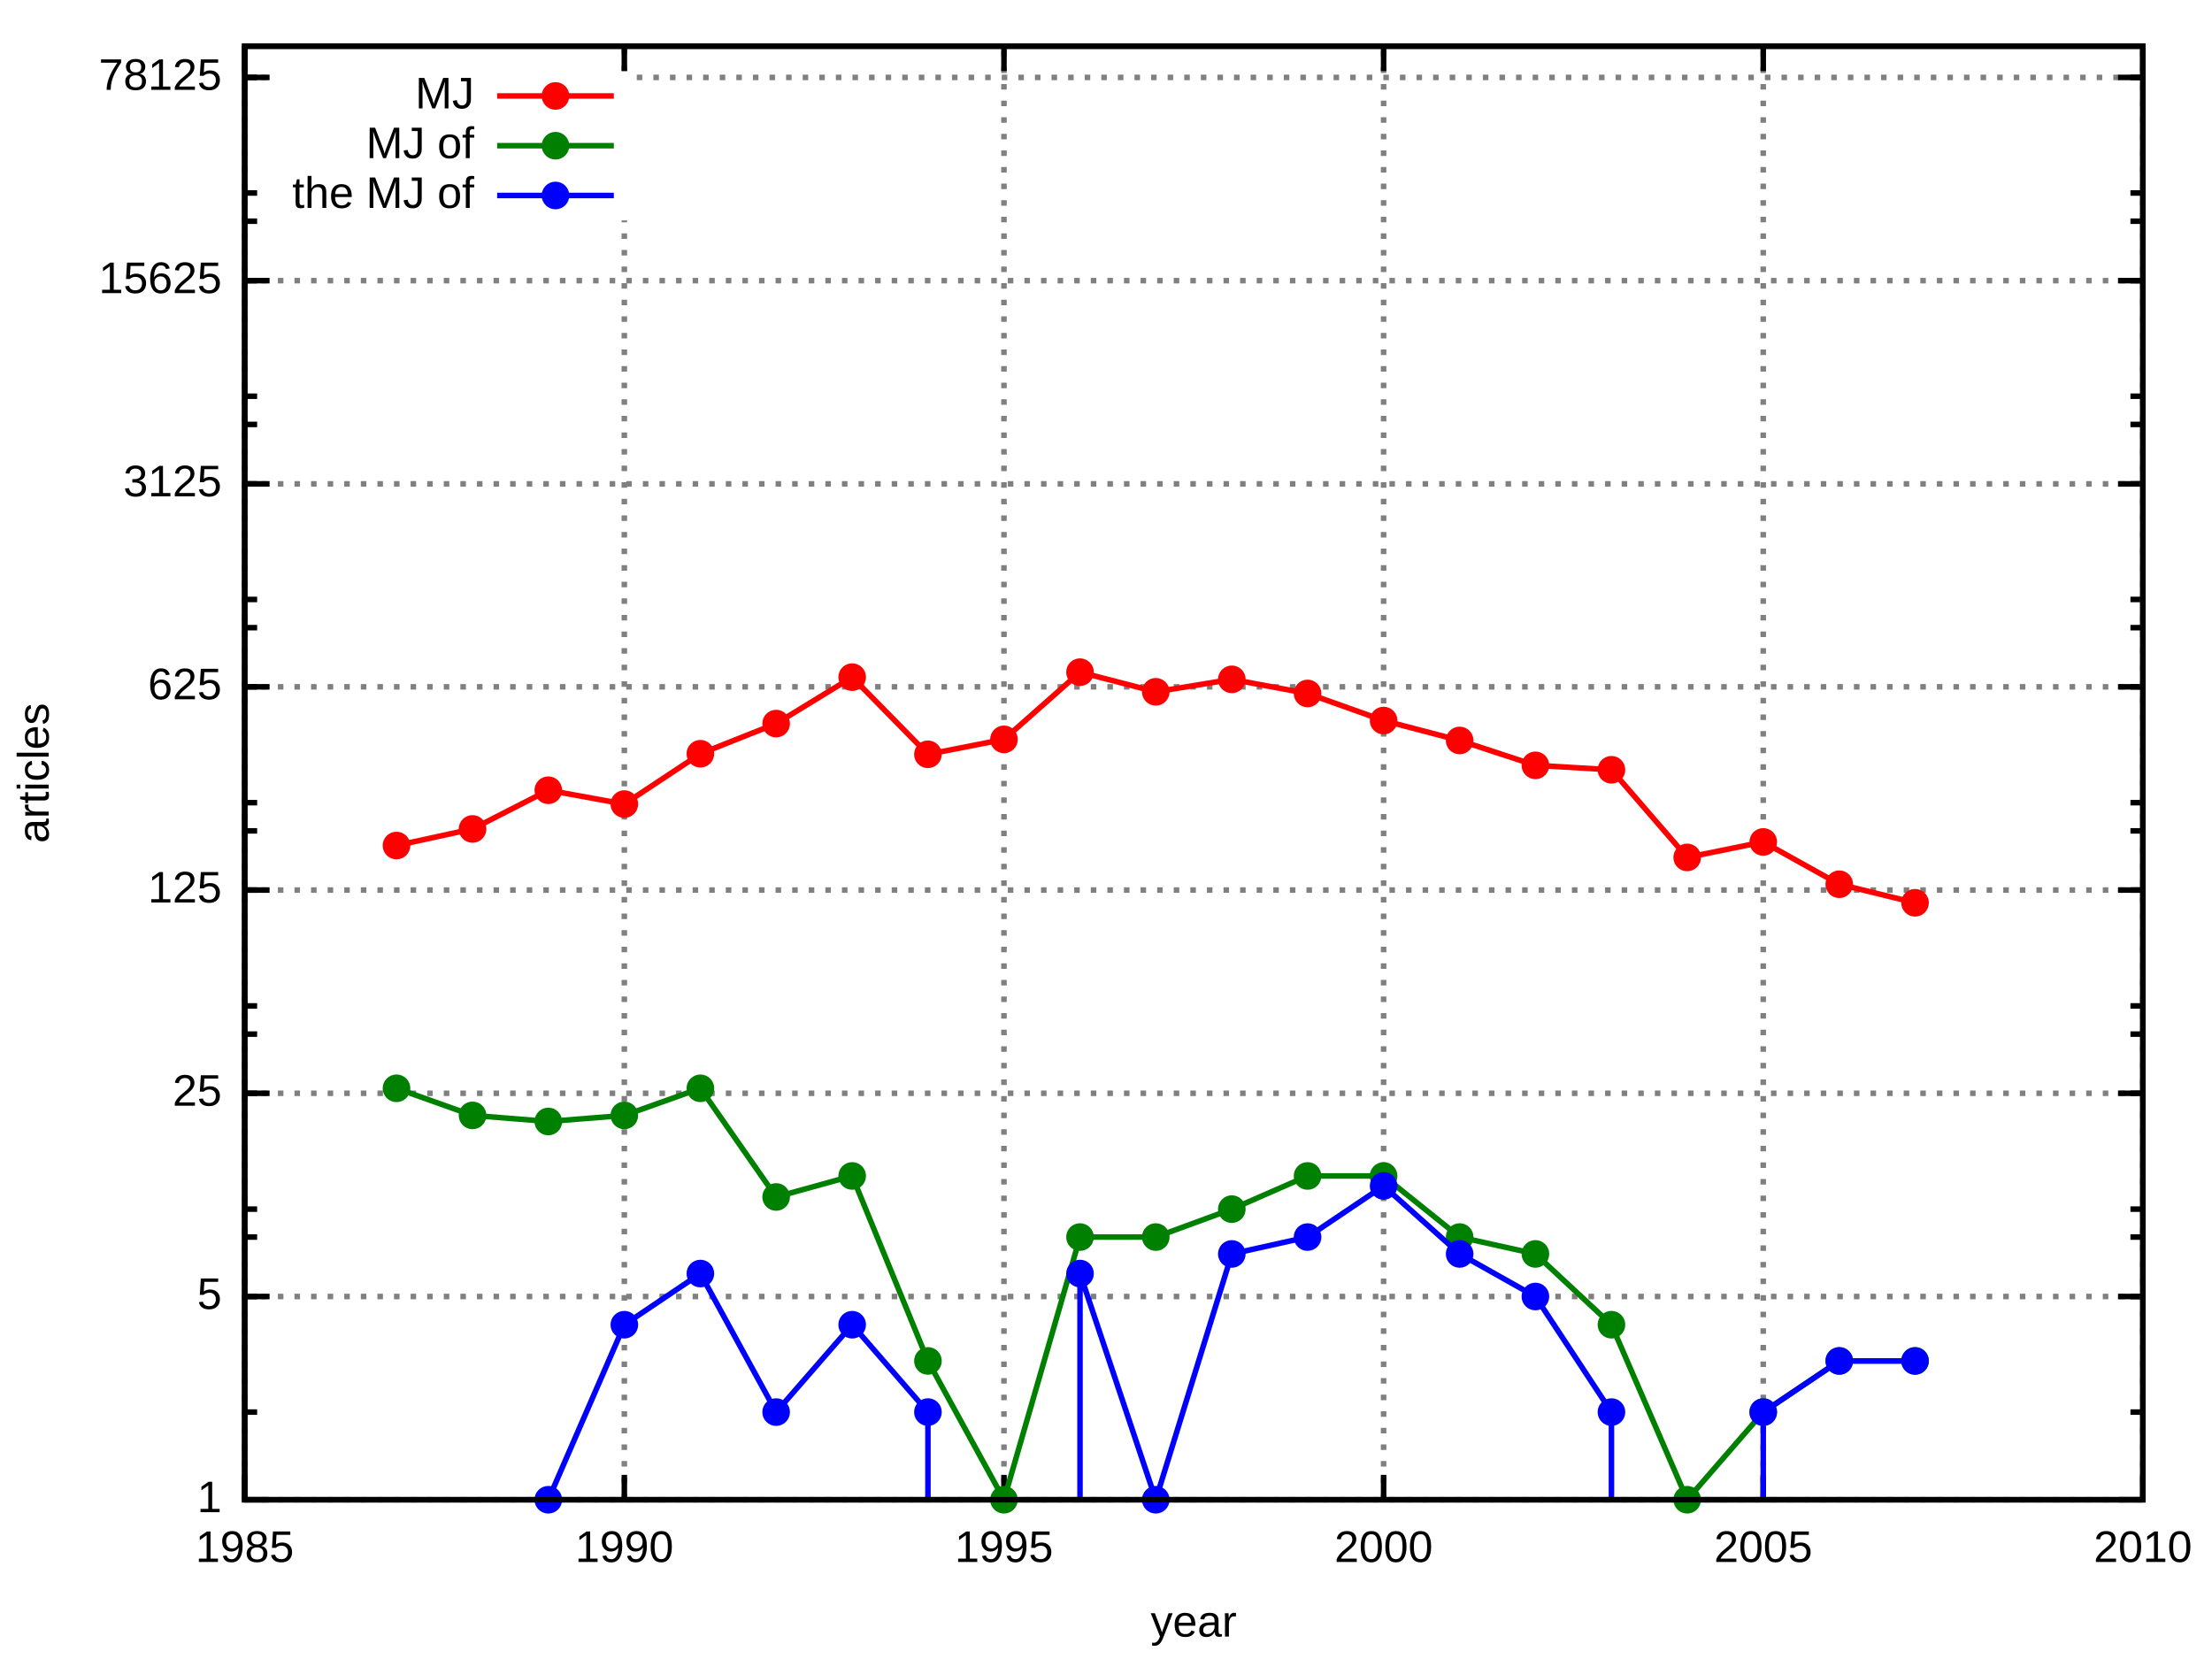
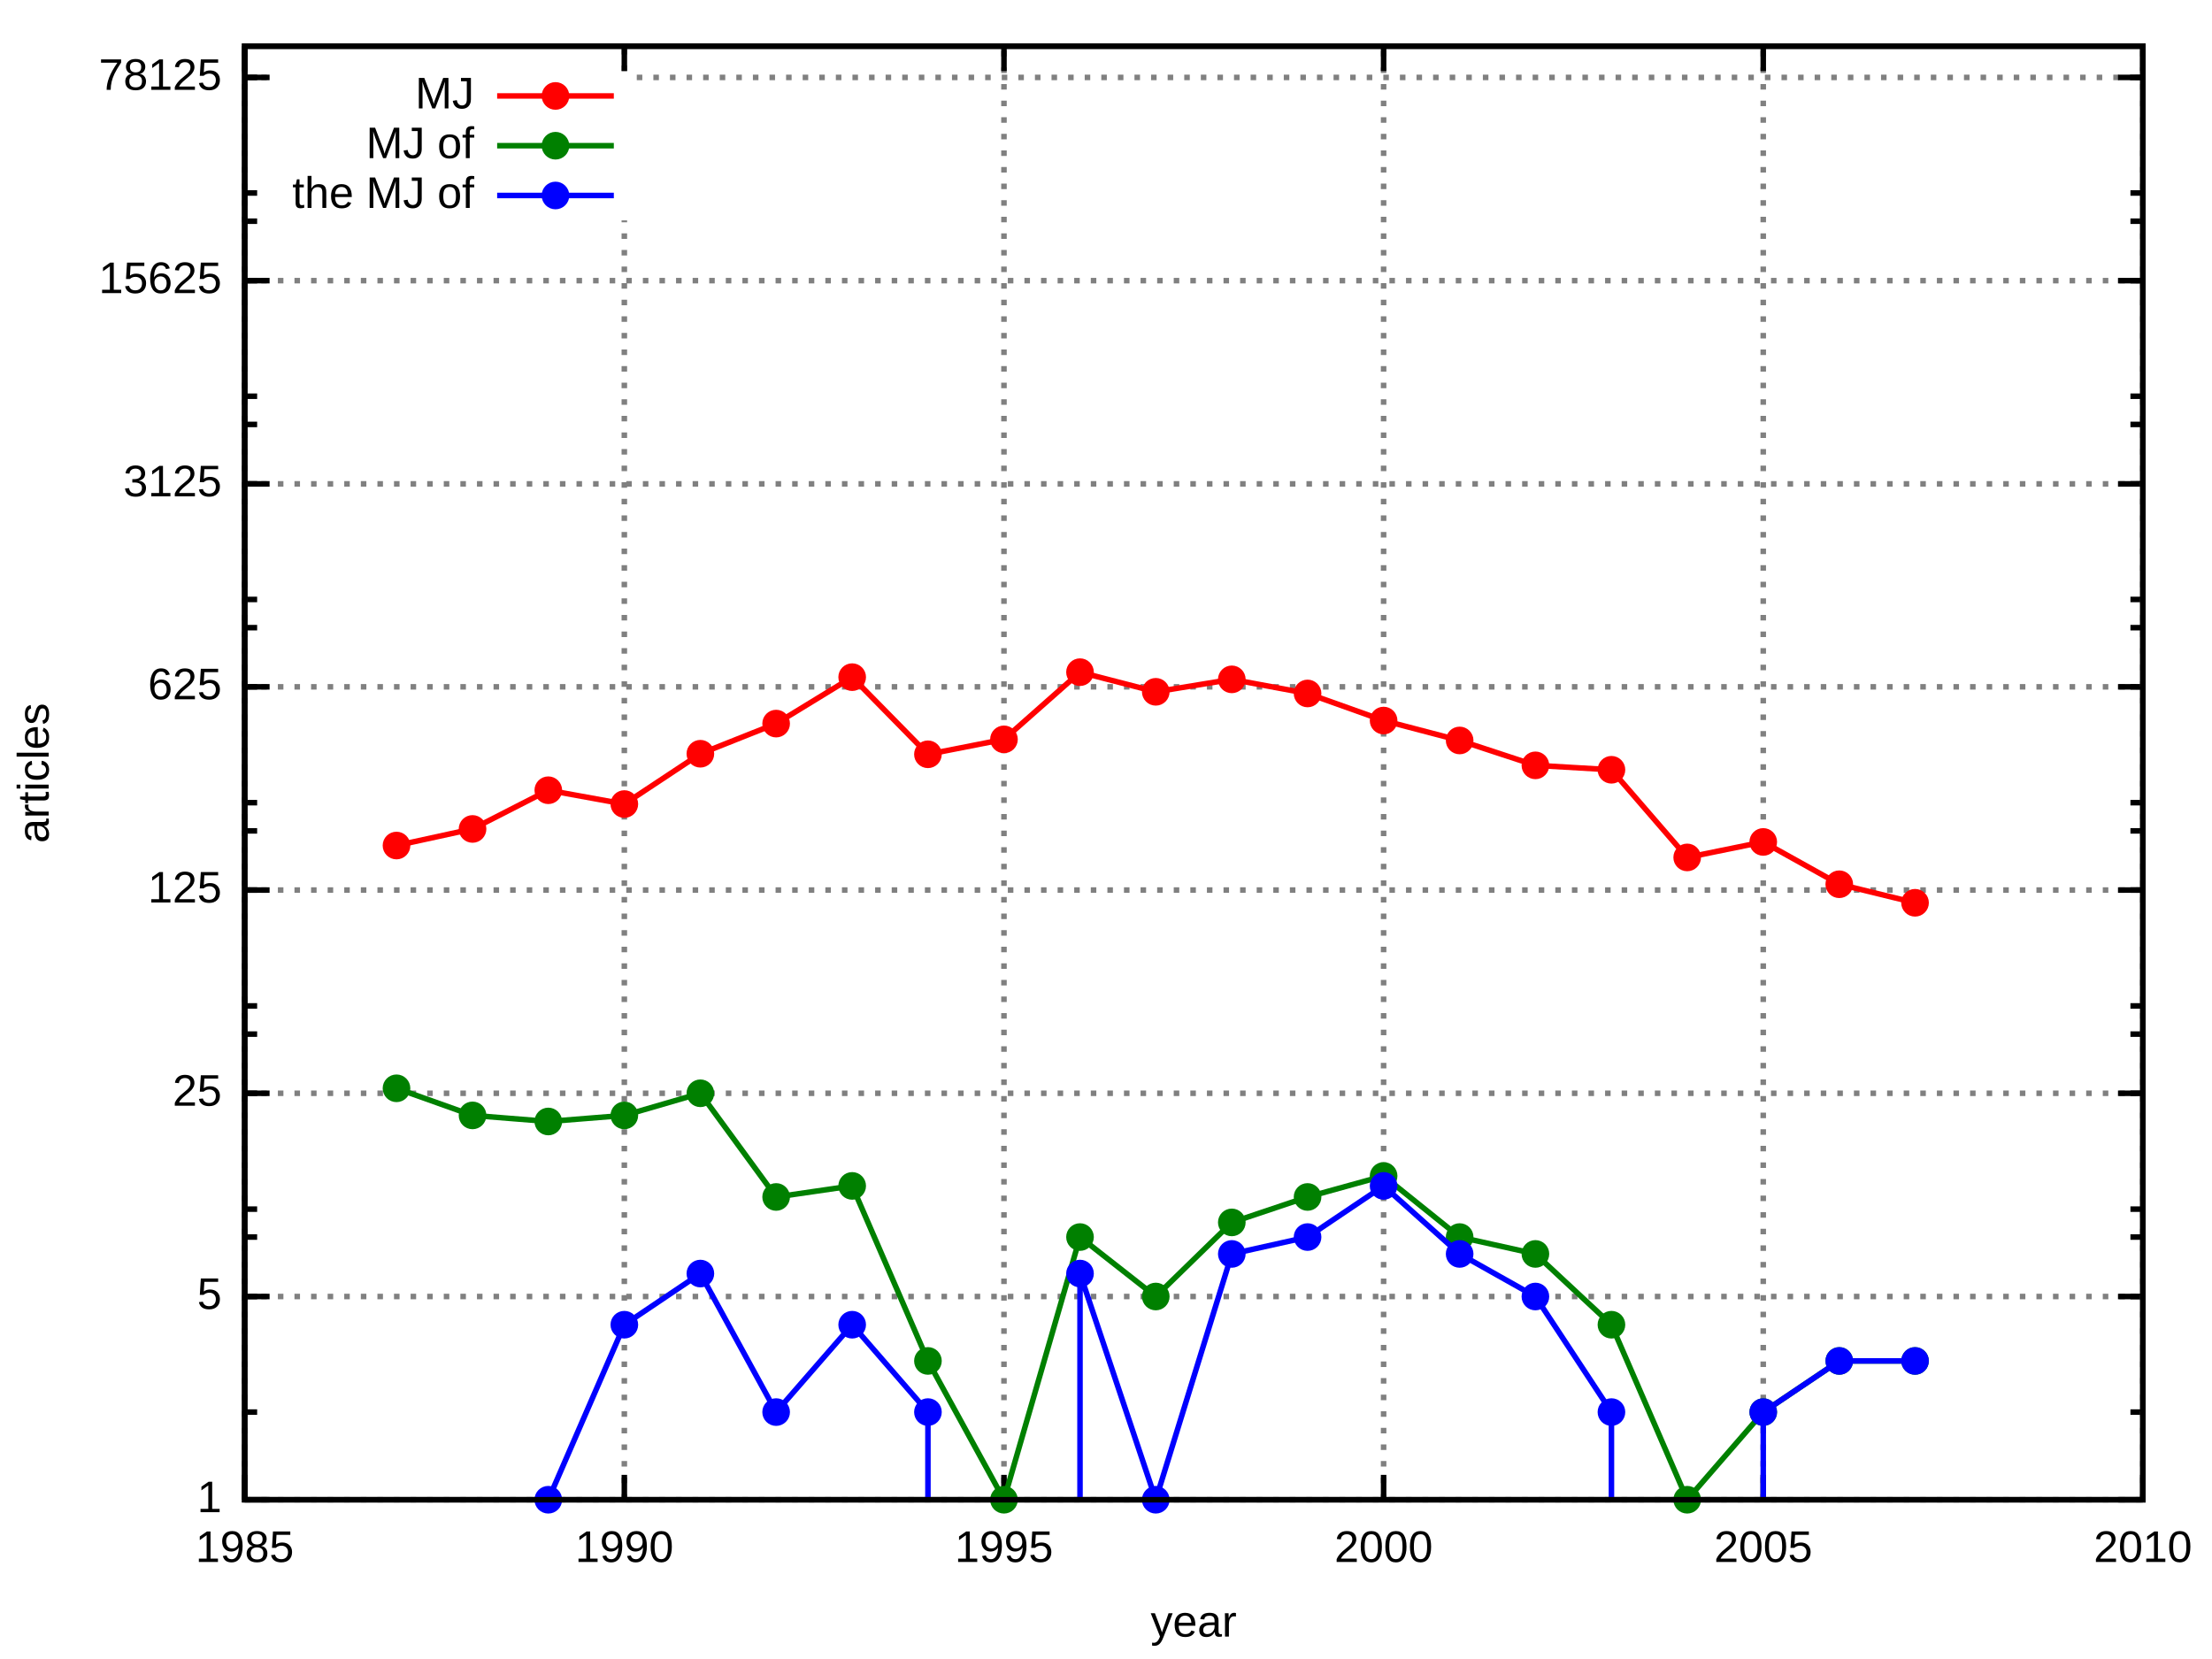
<svg xmlns="http://www.w3.org/2000/svg" xmlns:xlink="http://www.w3.org/1999/xlink" width="800" height="600" viewBox="0 0 800 600">
  <g id="gnuplot_canvas">
    <rect x="0" y="0" width="800" height="600" fill="none" />
    <defs>
      <circle id="gpDot" r="0.5" stroke-width="0.5" />
      <path id="gpPt0" stroke-width="0.222" stroke="currentColor" d="M-1,0 h2 M0,-1 v2" />
      <path id="gpPt1" stroke-width="0.222" stroke="currentColor" d="M-1,-1 L1,1 M1,-1 L-1,1" />
      <path id="gpPt2" stroke-width="0.222" stroke="currentColor" d="M-1,0 L1,0 M0,-1 L0,1 M-1,-1 L1,1 M-1,1 L1,-1" />
      <rect id="gpPt3" stroke-width="0.222" stroke="currentColor" x="-1" y="-1" width="2" height="2" />
      <rect id="gpPt4" stroke-width="0.222" stroke="currentColor" fill="currentColor" x="-1" y="-1" width="2" height="2" />
      <circle id="gpPt5" stroke-width="0.222" stroke="currentColor" cx="0" cy="0" r="1" />
      <use xlink:href="#gpPt5" id="gpPt6" fill="currentColor" stroke="none" />
      <path id="gpPt7" stroke-width="0.222" stroke="currentColor" d="M0,-1.33 L-1.33,0.67 L1.33,0.67 z" />
      <use xlink:href="#gpPt7" id="gpPt8" fill="currentColor" stroke="none" />
      <use xlink:href="#gpPt7" id="gpPt9" stroke="currentColor" transform="rotate(180)" />
      <use xlink:href="#gpPt9" id="gpPt10" fill="currentColor" stroke="none" />
      <use xlink:href="#gpPt3" id="gpPt11" stroke="currentColor" transform="rotate(45)" />
      <use xlink:href="#gpPt11" id="gpPt12" fill="currentColor" stroke="none" />
      <filter id="greybox" filterUnits="objectBoundingBox" x="0" y="0" height="1" width="1">
        <feFlood flood-color="lightgrey" flood-opacity="1" result="grey" />
        <feComposite in="SourceGraphic" in2="grey" operator="atop" />
      </filter>
    </defs>
    <g style="fill:none; color:white; stroke:black; stroke-width:2.00; stroke-linecap:butt; stroke-linejoin:miter">
</g>
    <g style="fill:none; color:black; stroke:currentColor; stroke-width:2.00; stroke-linecap:butt; stroke-linejoin:miter">
</g>
    <g style="fill:none; color:gray; stroke:currentColor; stroke-width:2.00; stroke-linecap:butt; stroke-linejoin:miter">
      <path stroke="gray" stroke-dasharray=" 2,4" class="gridline" d="M88.5,542.4 L775.0,542.4  " />
    </g>
    <g style="fill:none; color:black; stroke:currentColor; stroke-width:2.00; stroke-linecap:butt; stroke-linejoin:miter">
      <path stroke="black" d="M88.5,542.4 L97.5,542.4 M775.0,542.4 L766.0,542.4  " />
      <g transform="translate(80.2,546.9)" style="stroke:none; fill:black; font-family:Arial; font-size:12.00pt; text-anchor:end">
        <text>
          <tspan> 1</tspan>
        </text>
      </g>
      <path stroke="black" d="M88.5,510.7 L93.0,510.7 M775.0,510.7 L770.5,510.7 M88.5,468.9 L93.0,468.9 M775.0,468.9 L770.5,468.9    M88.5,447.4 L93.0,447.4 M775.0,447.4 L770.5,447.4  " />
    </g>
    <g style="fill:none; color:gray; stroke:currentColor; stroke-width:2.00; stroke-linecap:butt; stroke-linejoin:miter">
      <path stroke="gray" stroke-dasharray=" 2,4" class="gridline" d="M88.5,468.9 L775.0,468.9  " />
    </g>
    <g style="fill:none; color:black; stroke:currentColor; stroke-width:2.00; stroke-linecap:butt; stroke-linejoin:miter">
      <path stroke="black" d="M88.5,468.9 L97.5,468.9 M775.0,468.9 L766.0,468.9  " />
      <g transform="translate(80.2,473.4)" style="stroke:none; fill:black; font-family:Arial; font-size:12.00pt; text-anchor:end">
        <text>
          <tspan> 5</tspan>
        </text>
      </g>
      <path stroke="black" d="M88.5,437.3 L93.0,437.3 M775.0,437.3 L770.5,437.3 M88.5,395.4 L93.0,395.4 M775.0,395.4 L770.5,395.4    M88.5,374.0 L93.0,374.0 M775.0,374.0 L770.5,374.0  " />
    </g>
    <g style="fill:none; color:gray; stroke:currentColor; stroke-width:2.00; stroke-linecap:butt; stroke-linejoin:miter">
      <path stroke="gray" stroke-dasharray=" 2,4" class="gridline" d="M88.5,395.4 L775.0,395.4  " />
    </g>
    <g style="fill:none; color:black; stroke:currentColor; stroke-width:2.00; stroke-linecap:butt; stroke-linejoin:miter">
      <path stroke="black" d="M88.5,395.4 L97.5,395.4 M775.0,395.4 L766.0,395.4  " />
      <g transform="translate(80.2,399.9)" style="stroke:none; fill:black; font-family:Arial; font-size:12.00pt; text-anchor:end">
        <text>
          <tspan> 25</tspan>
        </text>
      </g>
      <path stroke="black" d="M88.5,363.8 L93.0,363.8 M775.0,363.8 L770.5,363.8 M88.5,321.9 L93.0,321.9 M775.0,321.9 L770.5,321.9    M88.5,300.5 L93.0,300.5 M775.0,300.5 L770.5,300.5  " />
    </g>
    <g style="fill:none; color:gray; stroke:currentColor; stroke-width:2.00; stroke-linecap:butt; stroke-linejoin:miter">
      <path stroke="gray" stroke-dasharray=" 2,4" class="gridline" d="M88.5,321.9 L775.0,321.9  " />
    </g>
    <g style="fill:none; color:black; stroke:currentColor; stroke-width:2.00; stroke-linecap:butt; stroke-linejoin:miter">
      <path stroke="black" d="M88.5,321.9 L97.5,321.9 M775.0,321.9 L766.0,321.9  " />
      <g transform="translate(80.2,326.4)" style="stroke:none; fill:black; font-family:Arial; font-size:12.00pt; text-anchor:end">
        <text>
          <tspan> 125</tspan>
        </text>
      </g>
      <path stroke="black" d="M88.5,290.3 L93.0,290.3 M775.0,290.3 L770.5,290.3 M88.5,248.4 L93.0,248.4 M775.0,248.4 L770.5,248.4    M88.5,227.0 L93.0,227.0 M775.0,227.0 L770.5,227.0  " />
    </g>
    <g style="fill:none; color:gray; stroke:currentColor; stroke-width:2.00; stroke-linecap:butt; stroke-linejoin:miter">
      <path stroke="gray" stroke-dasharray=" 2,4" class="gridline" d="M88.5,248.4 L775.0,248.4  " />
    </g>
    <g style="fill:none; color:black; stroke:currentColor; stroke-width:2.00; stroke-linecap:butt; stroke-linejoin:miter">
      <path stroke="black" d="M88.5,248.4 L97.5,248.4 M775.0,248.4 L766.0,248.4  " />
      <g transform="translate(80.2,252.9)" style="stroke:none; fill:black; font-family:Arial; font-size:12.00pt; text-anchor:end">
        <text>
          <tspan> 625</tspan>
        </text>
      </g>
      <path stroke="black" d="M88.5,216.8 L93.0,216.8 M775.0,216.8 L770.5,216.8 M88.5,175.0 L93.0,175.0 M775.0,175.0 L770.5,175.0    M88.5,153.5 L93.0,153.5 M775.0,153.5 L770.5,153.5  " />
    </g>
    <g style="fill:none; color:gray; stroke:currentColor; stroke-width:2.00; stroke-linecap:butt; stroke-linejoin:miter">
      <path stroke="gray" stroke-dasharray=" 2,4" class="gridline" d="M88.5,175.0 L775.0,175.0  " />
    </g>
    <g style="fill:none; color:black; stroke:currentColor; stroke-width:2.00; stroke-linecap:butt; stroke-linejoin:miter">
      <path stroke="black" d="M88.5,175.0 L97.5,175.0 M775.0,175.0 L766.0,175.0  " />
      <g transform="translate(80.2,179.5)" style="stroke:none; fill:black; font-family:Arial; font-size:12.00pt; text-anchor:end">
        <text>
          <tspan> 3125</tspan>
        </text>
      </g>
      <path stroke="black" d="M88.5,143.3 L93.0,143.3 M775.0,143.3 L770.5,143.3 M88.5,101.5 L93.0,101.5 M775.0,101.5 L770.5,101.5    M88.5,80.0 L93.0,80.0 M775.0,80.0 L770.5,80.0  " />
    </g>
    <g style="fill:none; color:gray; stroke:currentColor; stroke-width:2.00; stroke-linecap:butt; stroke-linejoin:miter">
      <path stroke="gray" stroke-dasharray=" 2,4" class="gridline" d="M88.5,101.5 L775.0,101.5  " />
    </g>
    <g style="fill:none; color:black; stroke:currentColor; stroke-width:2.00; stroke-linecap:butt; stroke-linejoin:miter">
      <path stroke="black" d="M88.5,101.5 L97.5,101.5 M775.0,101.5 L766.0,101.5  " />
      <g transform="translate(80.2,106.0)" style="stroke:none; fill:black; font-family:Arial; font-size:12.00pt; text-anchor:end">
        <text>
          <tspan> 15625</tspan>
        </text>
      </g>
      <path stroke="black" d="M88.5,69.8 L93.0,69.8 M775.0,69.8 L770.5,69.8 M88.5,28.0 L93.0,28.0 M775.0,28.0 L770.5,28.0     " />
    </g>
    <g style="fill:none; color:gray; stroke:currentColor; stroke-width:2.00; stroke-linecap:butt; stroke-linejoin:miter">
      <path stroke="gray" stroke-dasharray=" 2,4" class="gridline" d="M88.5,28.0 L96.8,28.0 M230.3,28.0 L775.0,28.0  " />
    </g>
    <g style="fill:none; color:black; stroke:currentColor; stroke-width:2.00; stroke-linecap:butt; stroke-linejoin:miter">
      <path stroke="black" d="M88.5,28.0 L97.5,28.0 M775.0,28.0 L766.0,28.0  " />
      <g transform="translate(80.2,32.5)" style="stroke:none; fill:black; font-family:Arial; font-size:12.00pt; text-anchor:end">
        <text>
          <tspan> 78125</tspan>
        </text>
      </g>
    </g>
    <g style="fill:none; color:gray; stroke:currentColor; stroke-width:2.00; stroke-linecap:butt; stroke-linejoin:miter">
      <path stroke="gray" stroke-dasharray=" 2,4" class="gridline" d="M88.5,542.4 L88.5,16.7  " />
    </g>
    <g style="fill:none; color:black; stroke:currentColor; stroke-width:2.00; stroke-linecap:butt; stroke-linejoin:miter">
      <path stroke="black" d="M88.5,542.4 L88.5,533.4 M88.5,16.7 L88.5,25.7  " />
      <g transform="translate(88.5,564.9)" style="stroke:none; fill:black; font-family:Arial; font-size:12.00pt; text-anchor:middle">
        <text>
          <tspan> 1985</tspan>
        </text>
      </g>
    </g>
    <g style="fill:none; color:gray; stroke:currentColor; stroke-width:2.00; stroke-linecap:butt; stroke-linejoin:miter">
      <path stroke="gray" stroke-dasharray=" 2,4" class="gridline" d="M225.8,542.4 L225.8,79.7 M225.8,25.7 L225.8,16.7  " />
    </g>
    <g style="fill:none; color:black; stroke:currentColor; stroke-width:2.00; stroke-linecap:butt; stroke-linejoin:miter">
      <path stroke="black" d="M225.8,542.4 L225.8,533.4 M225.8,16.7 L225.8,25.7  " />
      <g transform="translate(225.8,564.9)" style="stroke:none; fill:black; font-family:Arial; font-size:12.00pt; text-anchor:middle">
        <text>
          <tspan> 1990</tspan>
        </text>
      </g>
    </g>
    <g style="fill:none; color:gray; stroke:currentColor; stroke-width:2.00; stroke-linecap:butt; stroke-linejoin:miter">
      <path stroke="gray" stroke-dasharray=" 2,4" class="gridline" d="M363.1,542.4 L363.1,16.7  " />
    </g>
    <g style="fill:none; color:black; stroke:currentColor; stroke-width:2.00; stroke-linecap:butt; stroke-linejoin:miter">
      <path stroke="black" d="M363.1,542.4 L363.1,533.4 M363.1,16.7 L363.1,25.7  " />
      <g transform="translate(363.1,564.9)" style="stroke:none; fill:black; font-family:Arial; font-size:12.00pt; text-anchor:middle">
        <text>
          <tspan> 1995</tspan>
        </text>
      </g>
    </g>
    <g style="fill:none; color:gray; stroke:currentColor; stroke-width:2.00; stroke-linecap:butt; stroke-linejoin:miter">
      <path stroke="gray" stroke-dasharray=" 2,4" class="gridline" d="M500.4,542.4 L500.4,16.7  " />
    </g>
    <g style="fill:none; color:black; stroke:currentColor; stroke-width:2.00; stroke-linecap:butt; stroke-linejoin:miter">
      <path stroke="black" d="M500.4,542.4 L500.4,533.4 M500.4,16.7 L500.4,25.7  " />
      <g transform="translate(500.4,564.9)" style="stroke:none; fill:black; font-family:Arial; font-size:12.00pt; text-anchor:middle">
        <text>
          <tspan> 2000</tspan>
        </text>
      </g>
    </g>
    <g style="fill:none; color:gray; stroke:currentColor; stroke-width:2.00; stroke-linecap:butt; stroke-linejoin:miter">
      <path stroke="gray" stroke-dasharray=" 2,4" class="gridline" d="M637.7,542.4 L637.7,16.7  " />
    </g>
    <g style="fill:none; color:black; stroke:currentColor; stroke-width:2.00; stroke-linecap:butt; stroke-linejoin:miter">
      <path stroke="black" d="M637.7,542.4 L637.7,533.4 M637.7,16.7 L637.7,25.7  " />
      <g transform="translate(637.7,564.9)" style="stroke:none; fill:black; font-family:Arial; font-size:12.00pt; text-anchor:middle">
        <text>
          <tspan> 2005</tspan>
        </text>
      </g>
    </g>
    <g style="fill:none; color:gray; stroke:currentColor; stroke-width:2.00; stroke-linecap:butt; stroke-linejoin:miter">
      <path stroke="gray" stroke-dasharray=" 2,4" class="gridline" d="M775.0,542.4 L775.0,16.7  " />
    </g>
    <g style="fill:none; color:black; stroke:currentColor; stroke-width:2.00; stroke-linecap:butt; stroke-linejoin:miter">
      <path stroke="black" d="M775.0,542.4 L775.0,533.4 M775.0,16.7 L775.0,25.7  " />
      <g transform="translate(775.0,564.9)" style="stroke:none; fill:black; font-family:Arial; font-size:12.00pt; text-anchor:middle">
        <text>
          <tspan> 2010</tspan>
        </text>
      </g>
      <path stroke="black" d="M88.5,16.7 L88.5,542.4 L775.0,542.4 L775.0,16.7 L88.5,16.7 Z  " />
      <g transform="translate(17.6,279.6) rotate(270)" style="stroke:none; fill:black; font-family:Arial; font-size:12.00pt; text-anchor:middle">
        <text>
          <tspan>articles</tspan>
        </text>
      </g>
      <g transform="translate(431.7,591.9)" style="stroke:none; fill:black; font-family:Arial; font-size:12.00pt; text-anchor:middle">
        <text>
          <tspan>year</tspan>
        </text>
      </g>
    </g>
    <g id="gnuplot_plot_1">
      <g style="fill:none; color:red; stroke:currentColor; stroke-width:2.00; stroke-linecap:butt; stroke-linejoin:miter">
        <g transform="translate(171.5,39.2)" style="stroke:none; fill:black; font-family:Arial; font-size:12.00pt; text-anchor:end">
          <text>
            <tspan>MJ</tspan>
          </text>
        </g>
        <path d="M179.8,34.7 L222.0,34.7 M143.4,305.8 L170.9,299.8 L198.3,285.8 L225.8,290.8 L253.3,272.6 L280.7,261.7    L308.2,244.9 L335.6,272.8 L363.1,267.4 L390.6,243.1 L418.0,250.2 L445.5,245.7 L472.9,250.8 L500.4,260.6    L527.9,267.8 L555.3,276.8 L582.8,278.4 L610.2,310.1 L637.7,304.5 L665.2,319.8 L692.6,326.5  " />
        <use xlink:href="#gpPt6" transform="translate(143.4,305.8) scale(4.50)" />
        <use xlink:href="#gpPt6" transform="translate(170.9,299.8) scale(4.50)" />
        <use xlink:href="#gpPt6" transform="translate(198.3,285.8) scale(4.50)" />
        <use xlink:href="#gpPt6" transform="translate(225.8,290.8) scale(4.50)" />
        <use xlink:href="#gpPt6" transform="translate(253.3,272.6) scale(4.50)" />
        <use xlink:href="#gpPt6" transform="translate(280.7,261.7) scale(4.50)" />
        <use xlink:href="#gpPt6" transform="translate(308.2,244.9) scale(4.50)" />
        <use xlink:href="#gpPt6" transform="translate(335.6,272.8) scale(4.50)" />
        <use xlink:href="#gpPt6" transform="translate(363.1,267.4) scale(4.50)" />
        <use xlink:href="#gpPt6" transform="translate(390.6,243.1) scale(4.50)" />
        <use xlink:href="#gpPt6" transform="translate(418.0,250.2) scale(4.50)" />
        <use xlink:href="#gpPt6" transform="translate(445.5,245.7) scale(4.50)" />
        <use xlink:href="#gpPt6" transform="translate(472.9,250.8) scale(4.50)" />
        <use xlink:href="#gpPt6" transform="translate(500.4,260.6) scale(4.50)" />
        <use xlink:href="#gpPt6" transform="translate(527.9,267.8) scale(4.50)" />
        <use xlink:href="#gpPt6" transform="translate(555.3,276.8) scale(4.50)" />
        <use xlink:href="#gpPt6" transform="translate(582.8,278.4) scale(4.50)" />
        <use xlink:href="#gpPt6" transform="translate(610.2,310.1) scale(4.50)" />
        <use xlink:href="#gpPt6" transform="translate(637.7,304.5) scale(4.50)" />
        <use xlink:href="#gpPt6" transform="translate(665.2,319.8) scale(4.50)" />
        <use xlink:href="#gpPt6" transform="translate(692.6,326.5) scale(4.50)" />
        <use xlink:href="#gpPt6" transform="translate(200.9,34.7) scale(4.50)" />
      </g>
    </g>
    <g id="gnuplot_plot_2">
      <g style="fill:none; color:green; stroke:currentColor; stroke-width:2.00; stroke-linecap:butt; stroke-linejoin:miter">
        <g transform="translate(171.5,57.2)" style="stroke:none; fill:black; font-family:Arial; font-size:12.00pt; text-anchor:end">
          <text>
            <tspan>MJ of</tspan>
          </text>
        </g>
-         <path d="M179.8,52.7 L222.0,52.7 M143.4,393.6 L170.9,403.4 L198.3,405.6 L225.8,403.4 L253.3,393.6 L280.7,432.9    L308.2,425.3 L335.6,492.2 L363.1,542.4 L390.6,447.4 L418.0,447.4 L445.5,437.3 L472.9,425.3 L500.4,425.3    L527.9,447.4 L555.3,453.5 L582.8,479.1 L610.2,542.4 L637.7,510.7 L665.2,492.2 L692.6,492.2  " />
+         <path d="M179.8,52.7 L222.0,52.7 M143.4,393.6 L170.9,403.4 L198.3,405.6 L225.8,403.4 L253.3,395.4 L280.7,432.9    L308.2,428.9 L335.6,492.2 L363.1,542.4 L390.6,447.4 L418.0,468.9 L445.5,442.1 L472.9,432.9 L500.4,425.3    L527.9,447.4 L555.3,453.5 L582.8,479.1 L610.2,542.4 L637.7,510.7 L665.2,492.2 L692.6,492.2  " />
        <use xlink:href="#gpPt6" transform="translate(143.4,393.6) scale(4.50)" />
        <use xlink:href="#gpPt6" transform="translate(170.9,403.4) scale(4.50)" />
        <use xlink:href="#gpPt6" transform="translate(198.3,405.6) scale(4.50)" />
        <use xlink:href="#gpPt6" transform="translate(225.8,403.4) scale(4.50)" />
-         <use xlink:href="#gpPt6" transform="translate(253.3,393.6) scale(4.50)" />
+         <use xlink:href="#gpPt6" transform="translate(253.3,395.4) scale(4.50)" />
        <use xlink:href="#gpPt6" transform="translate(280.7,432.9) scale(4.50)" />
-         <use xlink:href="#gpPt6" transform="translate(308.2,425.3) scale(4.50)" />
+         <use xlink:href="#gpPt6" transform="translate(308.2,428.9) scale(4.50)" />
        <use xlink:href="#gpPt6" transform="translate(335.6,492.2) scale(4.50)" />
        <use xlink:href="#gpPt6" transform="translate(363.1,542.4) scale(4.50)" />
        <use xlink:href="#gpPt6" transform="translate(390.6,447.4) scale(4.50)" />
-         <use xlink:href="#gpPt6" transform="translate(418.0,447.4) scale(4.50)" />
-         <use xlink:href="#gpPt6" transform="translate(445.5,437.3) scale(4.50)" />
-         <use xlink:href="#gpPt6" transform="translate(472.9,425.3) scale(4.50)" />
+         <use xlink:href="#gpPt6" transform="translate(418.0,468.9) scale(4.50)" />
+         <use xlink:href="#gpPt6" transform="translate(445.5,442.1) scale(4.50)" />
+         <use xlink:href="#gpPt6" transform="translate(472.9,432.9) scale(4.50)" />
        <use xlink:href="#gpPt6" transform="translate(500.4,425.3) scale(4.50)" />
        <use xlink:href="#gpPt6" transform="translate(527.9,447.4) scale(4.50)" />
        <use xlink:href="#gpPt6" transform="translate(555.3,453.5) scale(4.50)" />
        <use xlink:href="#gpPt6" transform="translate(582.8,479.1) scale(4.50)" />
        <use xlink:href="#gpPt6" transform="translate(610.2,542.4) scale(4.50)" />
        <use xlink:href="#gpPt6" transform="translate(637.7,510.7) scale(4.50)" />
        <use xlink:href="#gpPt6" transform="translate(665.2,492.2) scale(4.50)" />
        <use xlink:href="#gpPt6" transform="translate(692.6,492.2) scale(4.50)" />
        <use xlink:href="#gpPt6" transform="translate(200.9,52.7) scale(4.50)" />
      </g>
    </g>
    <g id="gnuplot_plot_3">
      <g style="fill:none; color:blue; stroke:currentColor; stroke-width:2.00; stroke-linecap:butt; stroke-linejoin:miter">
        <g transform="translate(171.5,75.2)" style="stroke:none; fill:black; font-family:Arial; font-size:12.00pt; text-anchor:end">
          <text>
            <tspan>the MJ of</tspan>
          </text>
        </g>
        <path d="M179.8,70.7 L222.0,70.7 M198.3,542.4 L225.8,479.1 L253.3,460.6 L280.7,510.7 L308.2,479.1 L335.6,510.7    L335.6,542.4 M390.6,542.4 L390.6,460.6 L418.0,542.4 L445.5,453.5 L472.9,447.4 L500.4,428.9 L527.9,453.5    L555.3,468.9 L582.8,510.7 L582.8,542.4 M637.7,542.4 L637.7,510.7 L665.2,492.2 L692.6,492.2  " />
        <use xlink:href="#gpPt6" transform="translate(198.3,542.4) scale(4.50)" />
        <use xlink:href="#gpPt6" transform="translate(225.8,479.1) scale(4.50)" />
        <use xlink:href="#gpPt6" transform="translate(253.3,460.6) scale(4.50)" />
        <use xlink:href="#gpPt6" transform="translate(280.7,510.7) scale(4.50)" />
        <use xlink:href="#gpPt6" transform="translate(308.2,479.1) scale(4.50)" />
        <use xlink:href="#gpPt6" transform="translate(335.6,510.7) scale(4.50)" />
        <use xlink:href="#gpPt6" transform="translate(390.6,460.6) scale(4.50)" />
        <use xlink:href="#gpPt6" transform="translate(418.0,542.4) scale(4.50)" />
        <use xlink:href="#gpPt6" transform="translate(445.5,453.5) scale(4.50)" />
        <use xlink:href="#gpPt6" transform="translate(472.9,447.4) scale(4.50)" />
        <use xlink:href="#gpPt6" transform="translate(500.4,428.9) scale(4.50)" />
        <use xlink:href="#gpPt6" transform="translate(527.9,453.5) scale(4.50)" />
        <use xlink:href="#gpPt6" transform="translate(555.3,468.9) scale(4.50)" />
        <use xlink:href="#gpPt6" transform="translate(582.8,510.7) scale(4.50)" />
        <use xlink:href="#gpPt6" transform="translate(637.7,510.7) scale(4.50)" />
        <use xlink:href="#gpPt6" transform="translate(665.2,492.2) scale(4.50)" />
        <use xlink:href="#gpPt6" transform="translate(692.6,492.2) scale(4.50)" />
        <use xlink:href="#gpPt6" transform="translate(200.9,70.7) scale(4.50)" />
      </g>
    </g>
    <g style="fill:none; color:black; stroke:currentColor; stroke-width:2.00; stroke-linecap:butt; stroke-linejoin:miter">
      <path stroke="black" d="M88.5,16.7 L88.5,542.4 L775.0,542.4 L775.0,16.7 L88.5,16.7 Z  " />
    </g>
  </g>
</svg>
